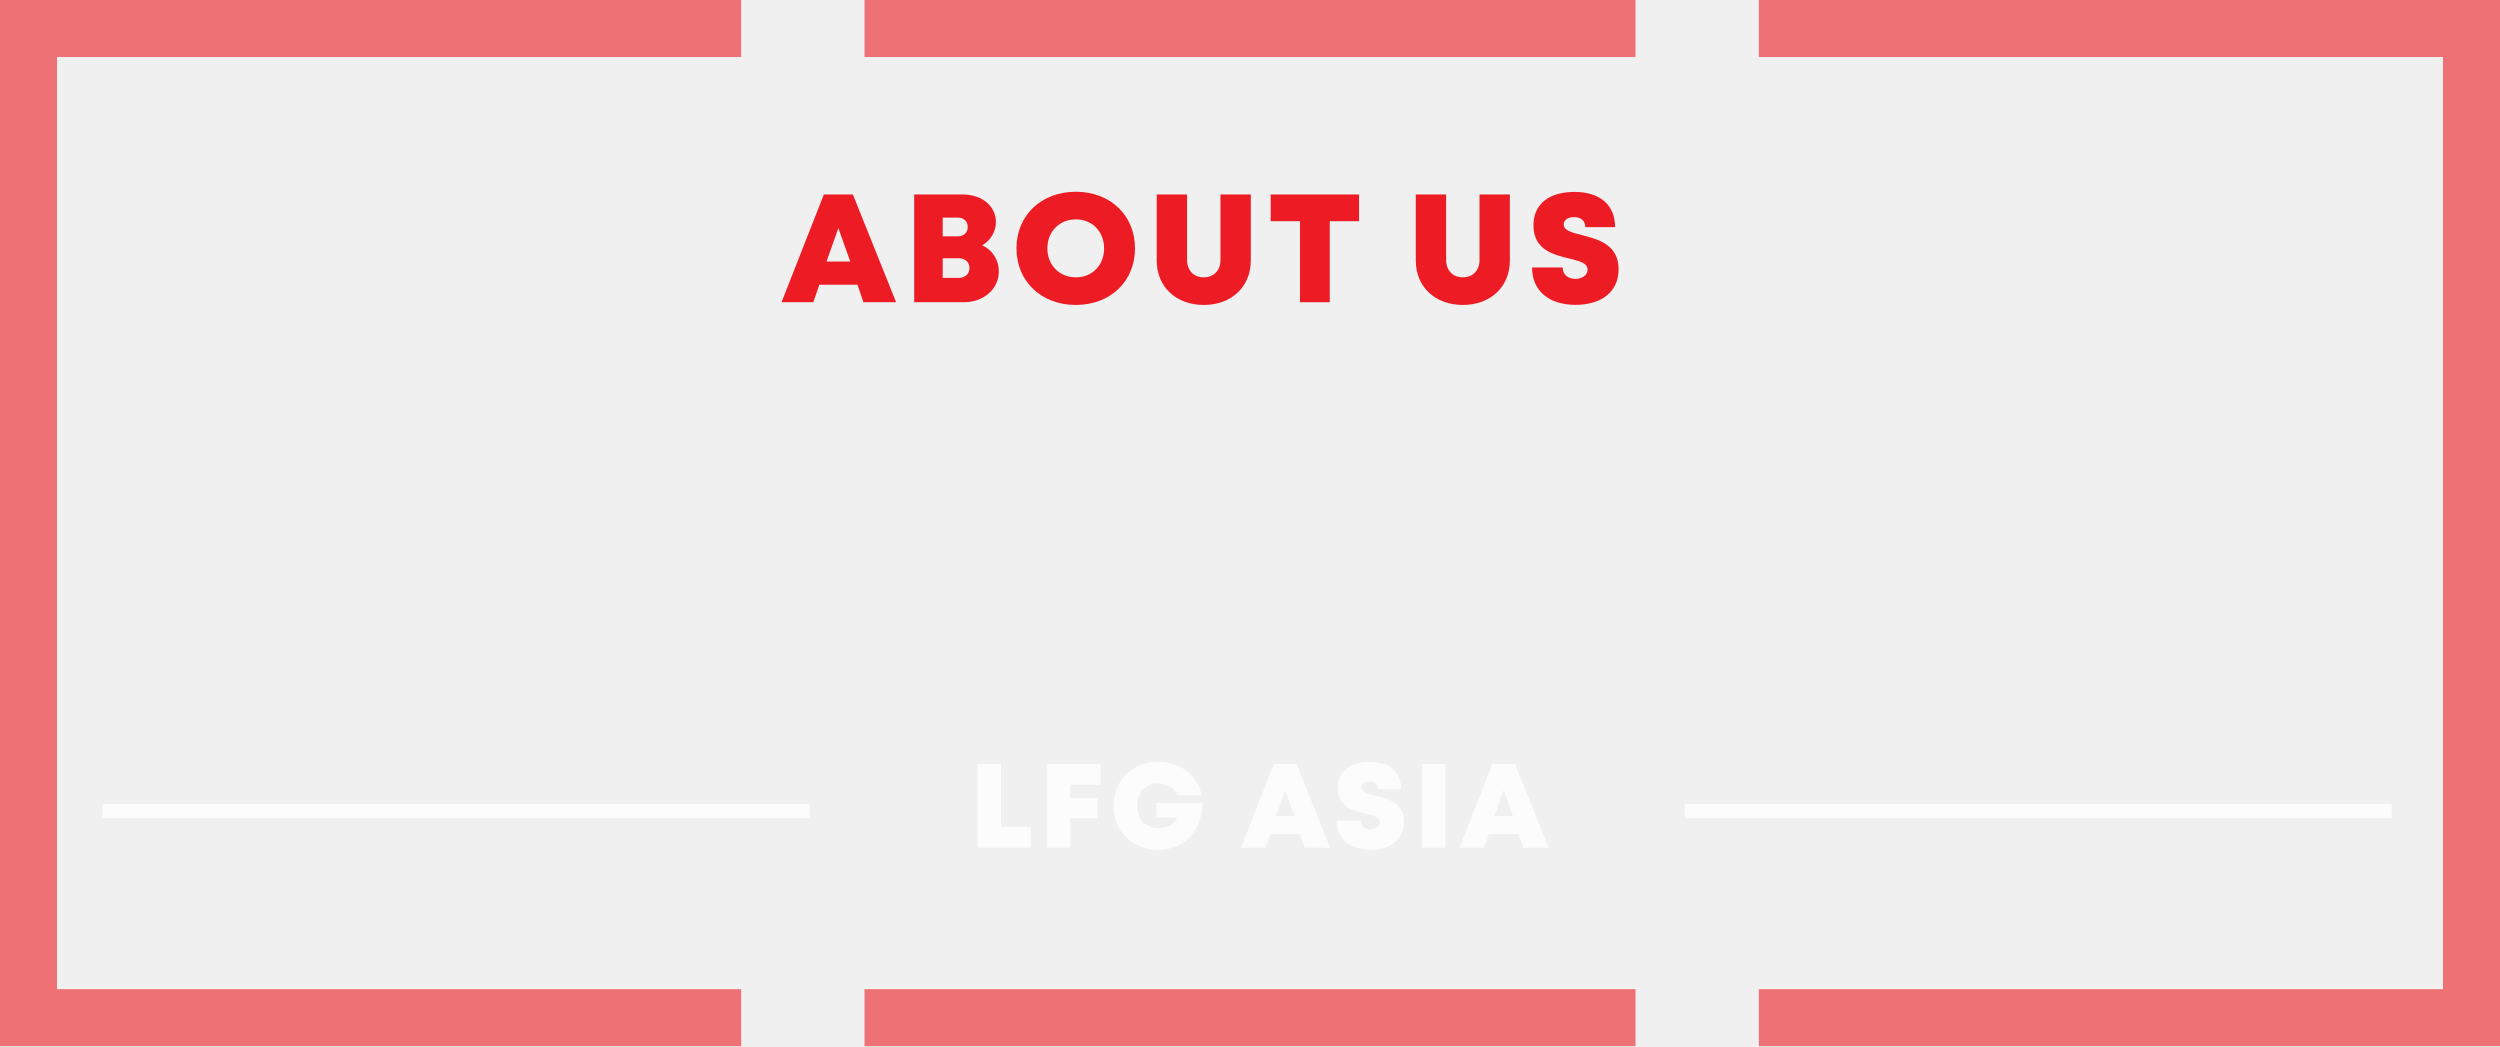
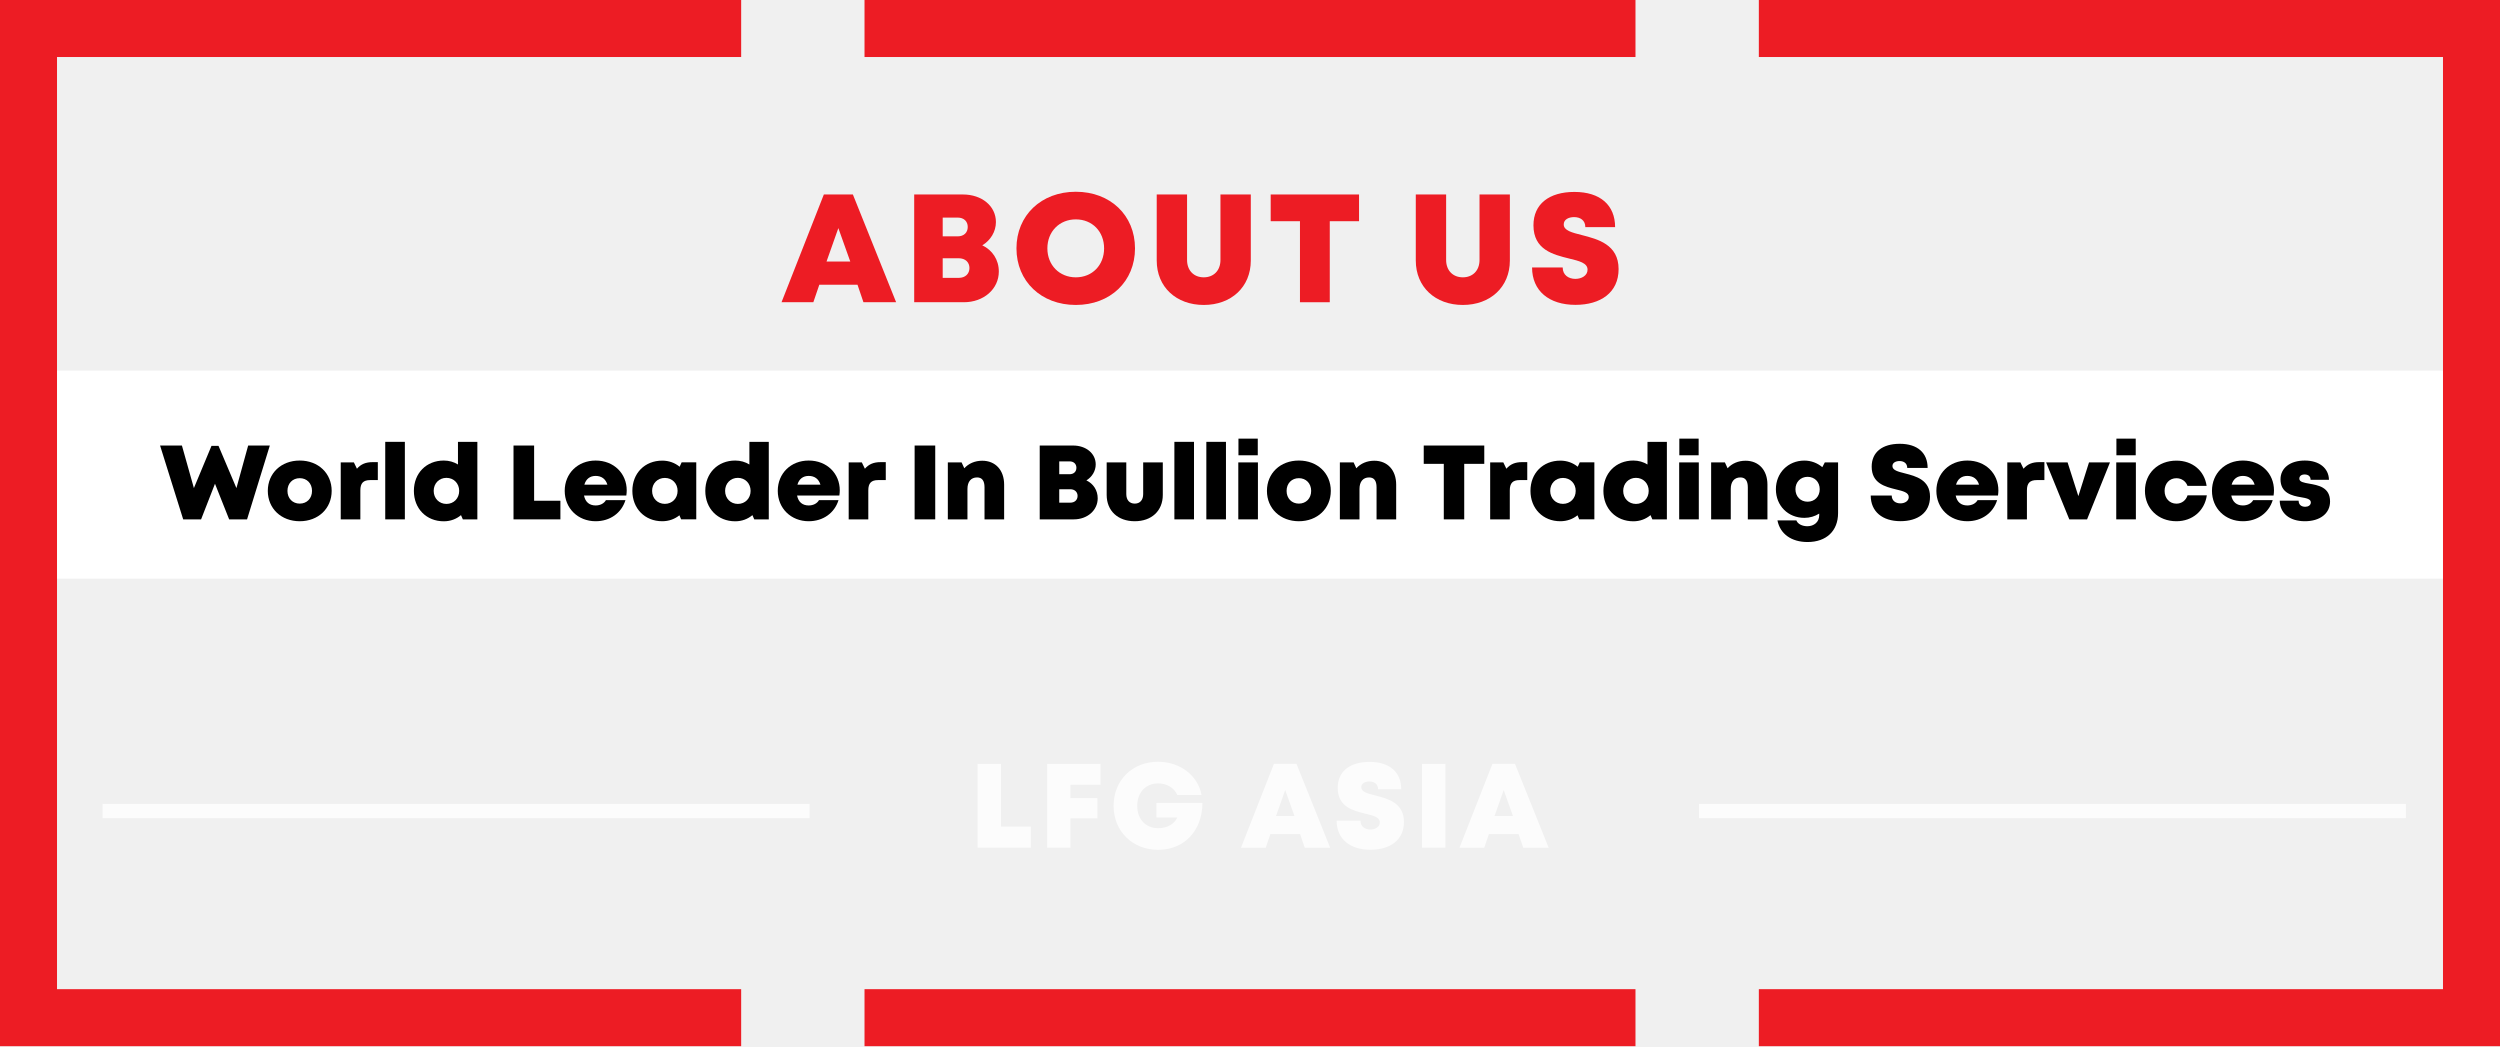
<svg xmlns="http://www.w3.org/2000/svg" version="1.1" x="0px" y="0px" width="877px" height="367px" viewBox="0 0 877 367" style="enable-background:new 0 0 877 367;" xml:space="preserve">
  <style type="text/css">
- 	.st0{fill:none;}
- 	.st1{fill:#ED1C24;}
- 	.st2{opacity:0.6;}
+ 	.st0{fill:#FFFFFF;}
+ 	.st1{fill:none;}
+ 	.st2{fill:#ED1C24;}
	.st3{fill:none;stroke:#ED1C24;stroke-width:20;stroke-miterlimit:10;}
	.st4{fill:none;stroke:#ED1C24;stroke-width:20;stroke-miterlimit:10;stroke-dasharray:270.455,43.273;}
	.st5{opacity:0.8;}
- 	.st6{fill:#FFFFFF;}
- 	.st7{opacity:0.8;fill:none;stroke:#FFFFFF;stroke-width:5;stroke-miterlimit:10;}
- 	.st8{font-family:'Mont-HeavyDEMO';}
- 	.st9{font-size:54px;}
- 	.st10{letter-spacing:2;}
- 	.st11{letter-spacing:1;}
- 	.st12{font-size:42px;}
+ 	.st6{opacity:0.8;fill:none;stroke:#FFFFFF;stroke-width:5;stroke-miterlimit:10;}
+ 	.st7{font-family:'Mont-HeavyDEMO';}
+ 	.st8{font-size:54px;}
+ 	.st9{letter-spacing:2;}
+ 	.st10{letter-spacing:1;}
+ 	.st11{font-size:42px;}
+ 	.st12{font-size:37px;}
+ 	.st13{letter-spacing:-1;}
</style>
  <defs>
</defs>
+   <rect x="10" y="130" class="st0" width="854.451" height="73" />
  <g>
-     <rect x="274.171" y="66.333" class="st0" width="296.829" height="102.667" />
-     <path class="st1" d="M300.812,99.883h-13.398l-2.094,6.139h-11.16l14.849-37.801h10.18l15.174,37.801h-11.468L300.812,99.883z    M294.091,80.021l-4.142,11.713h8.321L294.091,80.021z" />
-     <path class="st1" d="M344.589,86.063c3.562,1.689,5.797,5.071,5.797,9.196c0,6.125-5.286,10.764-12.263,10.764h-17.423V68.222   h17.074c6.703,0,11.594,4.09,11.594,9.674C349.368,81.274,347.477,84.313,344.589,86.063L344.589,86.063z M340.086,94.02   c0-2.007-1.474-3.421-3.729-3.421H330.7v6.875h5.657C338.612,97.473,340.086,96.059,340.086,94.02z M339.484,79.622   c0-1.962-1.344-3.291-3.521-3.291h-5.262v6.582h5.263C338.141,82.912,339.485,81.583,339.484,79.622L339.484,79.622z" />
-     <path class="st1" d="M377.399,106.979c-12.152,0-20.823-8.303-20.823-19.856c0-11.553,8.671-19.856,20.823-19.856   c12.121,0,20.761,8.272,20.761,19.856S389.52,106.979,377.399,106.979L377.399,106.979z M377.399,97.289   c5.753,0,9.918-4.25,9.918-10.165c0-5.916-4.165-10.166-9.918-10.166c-5.754,0-9.98,4.281-9.98,10.165   C367.418,93.008,371.645,97.289,377.399,97.289L377.399,97.289z" />
-     <path class="st1" d="M405.778,91.399V68.222h10.643v22.983c0,3.695,2.381,6.082,5.858,6.082s5.858-2.387,5.858-6.082V68.222h10.643   v23.178c0,9.3-6.865,15.579-16.501,15.579S405.778,100.7,405.778,91.399z" />
-     <path class="st1" d="M476.754,77.599h-10.269v28.424h-10.459V77.599h-10.27v-9.377h30.997V77.599z" />
-     <path class="st1" d="M496.659,91.399V68.222h10.644v22.983c0,3.695,2.381,6.082,5.858,6.082c3.477,0,5.857-2.387,5.857-6.082   V68.222h10.644v23.178c0,9.3-6.865,15.579-16.501,15.579C503.523,106.979,496.659,100.7,496.659,91.399z" />
-     <path class="st1" d="M537.449,93.816h10.742c0,2.7,2.084,4.015,4.458,4.015c2.182,0,4.265-1.161,4.265-3.226   c0-2.371-2.942-3.059-6.541-3.931c-5.464-1.358-12.438-3.032-12.438-11.638c0-7.444,5.47-11.708,14.383-11.708   c9.063,0,14.26,4.652,14.26,12.343h-10.444c0-2.391-1.781-3.512-3.94-3.512c-1.855,0-3.637,0.803-3.637,2.567   c0,2.147,2.849,2.857,6.408,3.752c5.563,1.436,12.838,3.294,12.838,11.926c0,8.256-6.344,12.541-15.121,12.541   C543.429,106.947,537.449,102.056,537.449,93.816z" />
+     <rect x="274.171" y="66.333" class="st1" width="296.829" height="102.667" />
+     <path class="st2" d="M300.812,99.883h-13.398l-2.094,6.139h-11.16l14.849-37.801h10.18l15.174,37.801h-11.468L300.812,99.883z    M294.091,80.021l-4.142,11.713h8.321L294.091,80.021z" />
+     <path class="st2" d="M344.589,86.063c3.562,1.689,5.797,5.071,5.797,9.196c0,6.125-5.286,10.764-12.263,10.764h-17.423V68.222   h17.074c6.703,0,11.594,4.09,11.594,9.674C349.368,81.274,347.477,84.313,344.589,86.063L344.589,86.063z M340.086,94.02   c0-2.007-1.474-3.421-3.729-3.421H330.7v6.875h5.657C338.612,97.473,340.086,96.059,340.086,94.02z M339.484,79.622   c0-1.962-1.344-3.291-3.521-3.291h-5.262v6.582h5.263C338.141,82.912,339.485,81.583,339.484,79.622L339.484,79.622z" />
+     <path class="st2" d="M377.399,106.979c-12.152,0-20.823-8.303-20.823-19.856c0-11.553,8.671-19.856,20.823-19.856   c12.121,0,20.761,8.272,20.761,19.856S389.52,106.979,377.399,106.979L377.399,106.979z M377.399,97.289   c5.753,0,9.918-4.25,9.918-10.165c0-5.916-4.165-10.166-9.918-10.166c-5.754,0-9.98,4.281-9.98,10.165   C367.418,93.008,371.645,97.289,377.399,97.289L377.399,97.289z" />
+     <path class="st2" d="M405.778,91.399V68.222h10.643v22.983c0,3.695,2.381,6.082,5.858,6.082s5.858-2.387,5.858-6.082V68.222h10.643   v23.178c0,9.3-6.865,15.579-16.501,15.579S405.778,100.7,405.778,91.399z" />
+     <path class="st2" d="M476.754,77.599h-10.269v28.424h-10.459V77.599h-10.27v-9.377h30.997V77.599z" />
+     <path class="st2" d="M496.659,91.399V68.222h10.644v22.983c0,3.695,2.381,6.082,5.858,6.082c3.477,0,5.857-2.387,5.857-6.082   V68.222h10.644v23.178c0,9.3-6.865,15.579-16.501,15.579C503.523,106.979,496.659,100.7,496.659,91.399z" />
+     <path class="st2" d="M537.449,93.816h10.742c0,2.7,2.084,4.015,4.458,4.015c2.182,0,4.265-1.161,4.265-3.226   c0-2.371-2.942-3.059-6.541-3.931c-5.464-1.358-12.438-3.032-12.438-11.638c0-7.444,5.47-11.708,14.383-11.708   c9.063,0,14.26,4.652,14.26,12.343h-10.444c0-2.391-1.781-3.512-3.94-3.512c-1.855,0-3.637,0.803-3.637,2.567   c0,2.147,2.849,2.857,6.408,3.752c5.563,1.436,12.838,3.294,12.838,11.926c0,8.256-6.344,12.541-15.121,12.541   C543.429,106.947,537.449,102.056,537.449,93.816z" />
  </g>
-   <g class="st2">
+   <g>
    <g>
      <polyline class="st3" points="617,10 867,10 867,357 617,357   " />
      <line class="st4" x1="573.727" y1="357" x2="281.636" y2="357" />
      <polyline class="st3" points="260,357 10,357 10,10 260,10   " />
      <line class="st4" x1="303.273" y1="10" x2="595.364" y2="10" />
    </g>
  </g>
  <g class="st5">
-     <rect x="340.097" y="266.505" class="st0" width="524.354" height="100.495" />
-     <path class="st6" d="M361.612,289.956v7.418h-18.673v-29.405h8.208v21.987H361.612z" />
-     <path class="st6" d="M375.513,275.299v4.68h9.449v7.091h-9.449v10.304h-8.172v-29.405h18.714v7.33H375.513z" />
-     <path class="st6" d="M421.805,281.659c0,9.622-6.282,16.458-15.49,16.458c-9.01,0-15.665-6.476-15.665-15.422   s6.534-15.47,15.593-15.47c7.708,0,14.013,4.824,15.256,11.657h-8.489c-1.064-2.477-3.695-4.069-6.694-4.069   c-4.404,0-7.373,3.185-7.373,7.883c0,4.65,2.92,7.835,7.373,7.835c3.092,0,5.743-1.497,6.667-3.764h-7.303v-5.107L421.805,281.659z   " />
-     <path class="st6" d="M456.076,292.598h-10.423l-1.629,4.776h-8.681l11.551-29.405h7.919l11.804,29.405h-8.921L456.076,292.598z    M450.849,277.147l-3.223,9.112h6.474L450.849,277.147z" />
-     <path class="st6" d="M468.895,287.879h8.357c0,2.101,1.62,3.123,3.468,3.123c1.696,0,3.317-0.903,3.317-2.509   c0-1.844-2.289-2.379-5.088-3.058c-4.251-1.057-9.677-2.359-9.677-9.053c0-5.791,4.255-9.108,11.188-9.108   c7.05,0,11.093,3.619,11.093,9.602h-8.124c0-1.859-1.387-2.731-3.065-2.731c-1.443,0-2.83,0.625-2.83,1.998   c0,1.67,2.217,2.222,4.985,2.918c4.328,1.117,9.987,2.563,9.987,9.277c0,6.422-4.935,9.756-11.764,9.756   C473.546,298.093,468.895,294.289,468.895,287.879z" />
-     <path class="st6" d="M498.843,267.969h8.208v29.405h-8.208V267.969z" />
-     <path class="st6" d="M532.727,292.598h-10.423l-1.629,4.776h-8.682l11.551-29.405h7.919l11.804,29.405h-8.92L532.727,292.598z    M527.498,277.147l-3.222,9.112h6.473L527.498,277.147z" />
+     <rect x="340.097" y="266.505" class="st1" width="230.903" height="90.495" />
+     <path class="st0" d="M361.612,289.956v7.418h-18.673v-29.405h8.208v21.987H361.612z" />
+     <path class="st0" d="M375.513,275.299v4.68h9.449v7.091h-9.449v10.304h-8.172v-29.405h18.714v7.33H375.513z" />
+     <path class="st0" d="M421.805,281.659c0,9.622-6.282,16.458-15.49,16.458c-9.01,0-15.665-6.476-15.665-15.422   s6.534-15.47,15.593-15.47c7.708,0,14.013,4.824,15.256,11.657h-8.489c-1.064-2.477-3.695-4.069-6.694-4.069   c-4.404,0-7.373,3.185-7.373,7.883c0,4.65,2.92,7.835,7.373,7.835c3.092,0,5.743-1.497,6.667-3.764h-7.303v-5.107L421.805,281.659z   " />
+     <path class="st0" d="M456.076,292.598h-10.423l-1.629,4.776h-8.681l11.551-29.405h7.919l11.804,29.405h-8.921L456.076,292.598z    M450.849,277.147l-3.223,9.112h6.474L450.849,277.147z" />
+     <path class="st0" d="M468.895,287.879h8.357c0,2.101,1.62,3.123,3.468,3.123c1.696,0,3.317-0.903,3.317-2.509   c0-1.844-2.289-2.379-5.088-3.058c-4.251-1.057-9.677-2.359-9.677-9.053c0-5.791,4.255-9.108,11.188-9.108   c7.05,0,11.093,3.619,11.093,9.602h-8.124c0-1.859-1.387-2.731-3.065-2.731c-1.443,0-2.83,0.625-2.83,1.998   c0,1.67,2.217,2.222,4.985,2.918c4.328,1.117,9.987,2.563,9.987,9.277c0,6.422-4.935,9.756-11.764,9.756   C473.546,298.093,468.895,294.289,468.895,287.879z" />
+     <path class="st0" d="M498.843,267.969h8.208v29.405h-8.208V267.969z" />
+     <path class="st0" d="M532.727,292.598h-10.423l-1.629,4.776h-8.682l11.551-29.405h7.919l11.804,29.405h-8.92L532.727,292.598z    M527.498,277.147l-3.222,9.112h6.473L527.498,277.147z" />
  </g>
-   <line class="st7" x1="36" y1="284.5" x2="284" y2="284.5" />
-   <line class="st7" x1="591" y1="284.5" x2="839" y2="284.5" />
+   <line class="st6" x1="36" y1="284.5" x2="284" y2="284.5" />
+   <line class="st6" x1="596" y1="284.5" x2="844" y2="284.5" />
+   <g>
+     <rect x="10" y="155" class="st1" width="854.451" height="27.75" />
+     <path d="M94.655,156.292l-7.987,25.902h-6.282l-4.969-12.502l-4.874,12.502h-6.281l-8.109-25.902h7.663l4.202,14.929l6.17-14.801   h2.469l6.281,14.813l4.118-14.94H94.655z" />
+     <path d="M93.946,172.204c0-6.194,4.688-10.645,11.203-10.645c6.494,0,11.203,4.451,11.203,10.645   c0,6.173-4.709,10.646-11.203,10.646C98.634,182.849,93.946,178.376,93.946,172.204z M105.149,176.667   c2.51,0,4.31-1.821,4.31-4.462c0-2.626-1.8-4.463-4.31-4.463c-2.509,0-4.309,1.821-4.309,4.462S102.64,176.667,105.149,176.667   L105.149,176.667z" />
+     <path d="M132.541,162.118v6.298h-2.672c-2.437,0-3.458,1.069-3.458,3.617v10.161h-6.882v-19.981h4.611l1.074,2.218   c1.409-1.63,3.125-2.313,5.504-2.313H132.541z" />
+     <path d="M135.143,154.998h6.882v27.197h-6.882V154.998z" />
+     <path d="M167.458,154.998v27.197h-5.093l-0.649-1.484c-1.626,1.369-3.699,2.16-6.027,2.16c-6.131,0-10.499-4.457-10.499-10.667   s4.367-10.646,10.499-10.646c1.845,0,3.533,0.498,4.965,1.387v-7.948H167.458z M161.083,172.204c0-2.609-1.895-4.573-4.473-4.573   c-2.578,0-4.473,1.963-4.473,4.573c0,2.609,1.895,4.572,4.473,4.572C159.188,176.776,161.083,174.813,161.083,172.204z" />
+     <path d="M196.589,175.66v6.535H180.14v-25.902h7.23v19.367H196.589z" />
+     <path d="M219.853,172.015c0,0.602-0.052,1.204-0.142,1.822h-14.837c0.45,2.292,1.906,3.477,4.079,3.477   c1.608,0,2.951-0.704,3.613-1.874h6.849c-1.406,4.56-5.448,7.409-10.461,7.409c-6.234,0-10.853-4.557-10.853-10.661   c0-6.126,4.582-10.63,10.853-10.63C215.394,161.559,219.853,166.153,219.853,172.015L219.853,172.015z M204.995,170.026h8.078   c-0.604-1.997-2.043-3.075-4.12-3.075C206.946,166.951,205.552,168.041,204.995,170.026z" />
+     <path d="M244.249,162.192v19.981h-5.32l-0.59-1.413c-1.636,1.325-3.708,2.089-6.029,2.089c-6.11,0-10.478-4.457-10.478-10.667   c0-6.188,4.368-10.593,10.478-10.593c2.353,0,4.456,0.786,6.105,2.147l0.704-1.545L244.249,162.192z M237.703,172.198   c0-2.594-1.895-4.542-4.473-4.542c-2.593,0-4.473,1.948-4.473,4.542c0,2.609,1.895,4.557,4.473,4.557   C235.808,176.755,237.703,174.808,237.703,172.198z" />
+     <path d="M269.688,154.998v27.197h-5.093l-0.649-1.484c-1.626,1.369-3.699,2.16-6.027,2.16c-6.131,0-10.499-4.457-10.499-10.667   s4.367-10.646,10.499-10.646c1.845,0,3.533,0.498,4.965,1.387v-7.948H269.688z M263.313,172.204c0-2.609-1.895-4.573-4.473-4.573   c-2.578,0-4.473,1.963-4.473,4.573c0,2.609,1.895,4.572,4.473,4.572C261.417,176.776,263.313,174.813,263.313,172.204z" />
+     <path d="M294.592,172.015c0,0.602-0.052,1.204-0.142,1.822h-14.837c0.45,2.292,1.906,3.477,4.079,3.477   c1.608,0,2.951-0.704,3.613-1.874h6.849c-1.406,4.56-5.448,7.409-10.461,7.409c-6.234,0-10.853-4.557-10.853-10.661   c0-6.126,4.582-10.63,10.853-10.63C290.133,161.559,294.592,166.153,294.592,172.015L294.592,172.015z M279.734,170.026h8.078   c-0.604-1.997-2.043-3.075-4.12-3.075C281.686,166.951,280.291,168.041,279.734,170.026z" />
+     <path d="M310.731,162.118v6.298h-2.672c-2.437,0-3.458,1.069-3.458,3.617v10.161h-6.882v-19.981h4.611l1.074,2.218   c1.409-1.63,3.125-2.313,5.504-2.313H310.731z" />
+     <path d="M320.85,156.292h7.23v25.902h-7.23V156.292z" />
+     <path d="M352.251,170.011v12.184h-6.882v-11.233c0-2.326-0.874-3.479-2.606-3.479c-2.146,0-3.381,1.499-3.381,4.042v10.67H332.5   v-19.981h4.829l0.945,2.061c1.488-1.658,3.706-2.651,6.29-2.651C349.204,161.622,352.251,164.92,352.251,170.011z" />
+     <path d="M381.102,168.518c2.441,1.157,3.972,3.475,3.972,6.301c0,4.197-3.622,7.376-8.403,7.376h-11.938v-25.902h11.699   c4.593,0,7.944,2.802,7.944,6.629C384.376,165.236,383.08,167.318,381.102,168.518L381.102,168.518z M378.016,173.97   c0-1.376-1.01-2.345-2.556-2.345h-3.876v4.71h3.876C377.006,176.336,378.016,175.367,378.016,173.97z M375.19,161.849h-3.606v4.51   h3.606c1.492,0,2.413-0.911,2.413-2.255C377.604,162.759,376.683,161.849,375.19,161.849z" />
+     <path d="M388.221,173.616v-11.403h6.882v11.104c0,2.109,1.134,3.35,2.973,3.35s2.951-1.261,2.951-3.35v-11.104h6.882v11.403   c0,5.591-3.931,9.233-9.833,9.233C392.173,182.849,388.221,179.208,388.221,173.616z" />
+     <path d="M411.974,154.998h6.882v27.197h-6.882V154.998z" />
+     <path d="M423.185,154.998h6.882v27.197h-6.882V154.998z" />
+     <path d="M434.396,162.212h6.883v19.981h-6.883V162.212z M434.449,153.872h6.777v5.841h-6.777V153.872z" />
+     <path d="M444.442,172.204c0-6.194,4.688-10.645,11.203-10.645c6.494,0,11.203,4.451,11.203,10.645   c0,6.173-4.709,10.646-11.203,10.646C449.131,182.849,444.442,178.376,444.442,172.204z M455.646,176.667   c2.51,0,4.31-1.821,4.31-4.462c0-2.626-1.8-4.463-4.31-4.463s-4.31,1.821-4.31,4.462S453.136,176.667,455.646,176.667   L455.646,176.667z" />
+     <path d="M489.778,170.011v12.184h-6.883v-11.233c0-2.326-0.874-3.479-2.605-3.479c-2.146,0-3.381,1.499-3.381,4.042v10.67h-6.883   v-19.981h4.828l0.945,2.061c1.488-1.658,3.707-2.651,6.29-2.651C486.73,161.622,489.778,164.92,489.778,170.011z" />
+     <path d="M520.685,162.718h-7.036v19.477h-7.167v-19.477h-7.036v-6.425h21.239V162.718z" />
+     <path d="M535.763,162.118v6.298h-2.672c-2.437,0-3.457,1.069-3.457,3.617v10.161h-6.883v-19.981h4.611l1.073,2.218   c1.409-1.63,3.126-2.313,5.504-2.313H535.763z" />
+     <path d="M559.302,162.192v19.981h-5.32l-0.59-1.413c-1.636,1.325-3.708,2.089-6.029,2.089c-6.109,0-10.477-4.457-10.477-10.667   c0-6.188,4.367-10.593,10.477-10.593c2.354,0,4.456,0.786,6.105,2.147l0.704-1.545L559.302,162.192z M552.756,172.198   c0-2.594-1.895-4.542-4.473-4.542c-2.594,0-4.474,1.948-4.474,4.542c0,2.609,1.896,4.557,4.474,4.557   S552.756,174.808,552.756,172.198z" />
+     <path d="M584.741,154.998v27.197h-5.094l-0.648-1.484c-1.626,1.369-3.7,2.16-6.027,2.16c-6.131,0-10.499-4.457-10.499-10.667   s4.368-10.646,10.499-10.646c1.845,0,3.533,0.498,4.965,1.387v-7.948H584.741z M578.365,172.204c0-2.609-1.895-4.573-4.473-4.573   s-4.473,1.963-4.473,4.573c0,2.609,1.895,4.572,4.473,4.572S578.365,174.813,578.365,172.204z" />
+     <path d="M589.056,162.212h6.883v19.981h-6.883V162.212z M589.108,153.872h6.777v5.841h-6.777V153.872z" />
+     <path d="M620.019,170.011v12.184h-6.883v-11.233c0-2.326-0.874-3.479-2.605-3.479c-2.146,0-3.381,1.499-3.381,4.042v10.67h-6.883   v-19.981h4.828l0.945,2.061c1.488-1.658,3.707-2.651,6.29-2.651C616.971,161.622,620.019,164.92,620.019,170.011z" />
+     <path d="M644.796,162.213v17.761c0,6.279-4.11,10.169-10.71,10.169c-5.671,0-9.64-2.859-10.56-7.594h6.642   c0.477,1.335,2.183,2.055,3.854,2.055c2.306,0,4.159-1.466,4.159-3.842v-0.597c-1.502,0.954-3.285,1.5-5.214,1.5   c-5.729,0-9.985-4.262-9.985-10.043c0-5.697,4.257-10.049,9.985-10.049c2.419,0,4.608,0.868,6.303,2.316l0.872-1.677   L644.796,162.213z M638.36,171.623c0-2.524-1.773-4.355-4.25-4.355c-2.472,0-4.266,1.831-4.266,4.355   c0,2.545,1.772,4.376,4.266,4.376C636.582,176,638.36,174.168,638.36,171.623z" />
+     <path d="M656.251,173.831h7.361c0,1.85,1.428,2.751,3.055,2.751c1.495,0,2.922-0.795,2.922-2.21c0-1.625-2.016-2.096-4.481-2.693   c-3.744-0.931-8.523-2.078-8.523-7.974c0-5.101,3.748-8.023,9.855-8.023c6.21,0,9.771,3.188,9.771,8.458h-7.156   c0-1.638-1.221-2.406-2.699-2.406c-1.271,0-2.493,0.551-2.493,1.759c0,1.471,1.952,1.958,4.392,2.571   c3.813,0.983,8.797,2.257,8.797,8.172c0,5.657-4.347,8.593-10.361,8.593C660.349,182.828,656.251,179.477,656.251,173.831z" />
+     <path d="M701.033,172.015c0,0.602-0.053,1.204-0.142,1.822h-14.837c0.45,2.292,1.905,3.477,4.079,3.477   c1.607,0,2.95-0.704,3.612-1.874h6.849c-1.406,4.56-5.448,7.409-10.461,7.409c-6.235,0-10.854-4.557-10.854-10.661   c0-6.126,4.582-10.63,10.854-10.63C696.574,161.559,701.033,166.153,701.033,172.015L701.033,172.015z M686.176,170.026h8.077   c-0.604-1.997-2.043-3.075-4.12-3.075C688.127,166.951,686.732,168.041,686.176,170.026z" />
+     <path d="M717.173,162.118v6.298h-2.672c-2.437,0-3.457,1.069-3.457,3.617v10.161h-6.883v-19.981h4.611l1.073,2.218   c1.409-1.63,3.126-2.313,5.504-2.313H717.173z" />
+     <path d="M740.177,162.213l-8.032,19.981h-6.235l-8.14-19.981h7.541l3.776,11.834l3.734-11.834H740.177z" />
+     <path d="M742.382,162.212h6.883v19.981h-6.883V162.212z M742.435,153.872h6.777v5.841h-6.777V153.872z" />
+     <path d="M763.479,182.849c-6.408,0-11.033-4.49-11.033-10.672s4.604-10.587,11.055-10.587c5.615,0,9.827,3.54,10.579,8.855h-6.704   c-0.578-1.63-2.103-2.688-3.896-2.688c-2.419,0-4.14,1.838-4.14,4.441s1.742,4.484,4.14,4.484c1.847,0,3.344-1.131,3.912-2.915   h6.763C773.375,179.193,769.104,182.849,763.479,182.849L763.479,182.849z" />
+     <path d="M797.713,172.015c0,0.602-0.053,1.204-0.142,1.822h-14.837c0.45,2.292,1.905,3.477,4.079,3.477   c1.607,0,2.95-0.704,3.612-1.874h6.849c-1.406,4.56-5.448,7.409-10.461,7.409c-6.235,0-10.854-4.557-10.854-10.661   c0-6.126,4.582-10.63,10.854-10.63C793.254,161.559,797.713,166.153,797.713,172.015L797.713,172.015z M782.855,170.026h8.077   c-0.604-1.997-2.043-3.075-4.12-3.075C784.807,166.951,783.412,168.041,782.855,170.026z" />
+     <path d="M808.55,182.849c-5.446,0-8.756-2.876-8.818-7.206h6.624c0,1.461,1.018,2.134,2.322,2.134c1.007,0,1.961-0.514,1.961-1.546   c0-1.153-1.513-1.481-3.432-1.799c-3.099-0.502-7.206-1.437-7.206-6.283c0-4.005,3.413-6.591,8.533-6.591   c5.088,0,8.386,2.707,8.464,6.755h-6.444c0-1.276-0.858-1.869-2.105-1.869c-1.104,0-1.845,0.546-1.845,1.473   c0,1.137,1.528,1.401,3.427,1.74c3.156,0.561,7.354,1.216,7.354,6.284C817.384,180.117,813.859,182.849,808.55,182.849   L808.55,182.849z" />
+   </g>
</svg>
